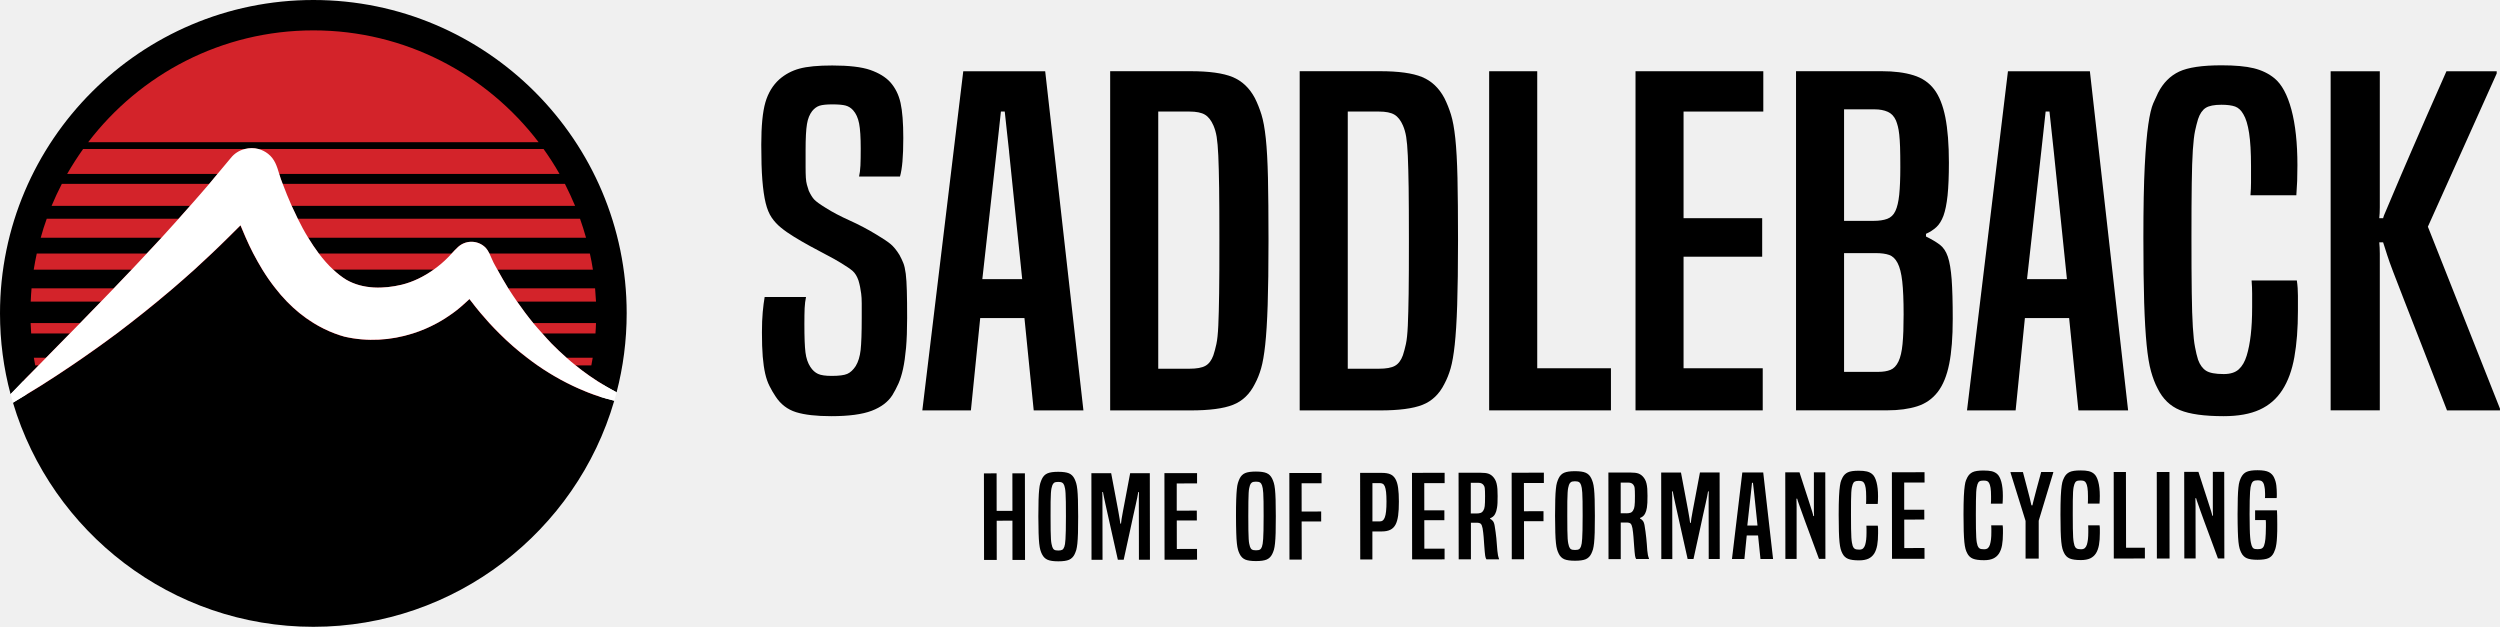
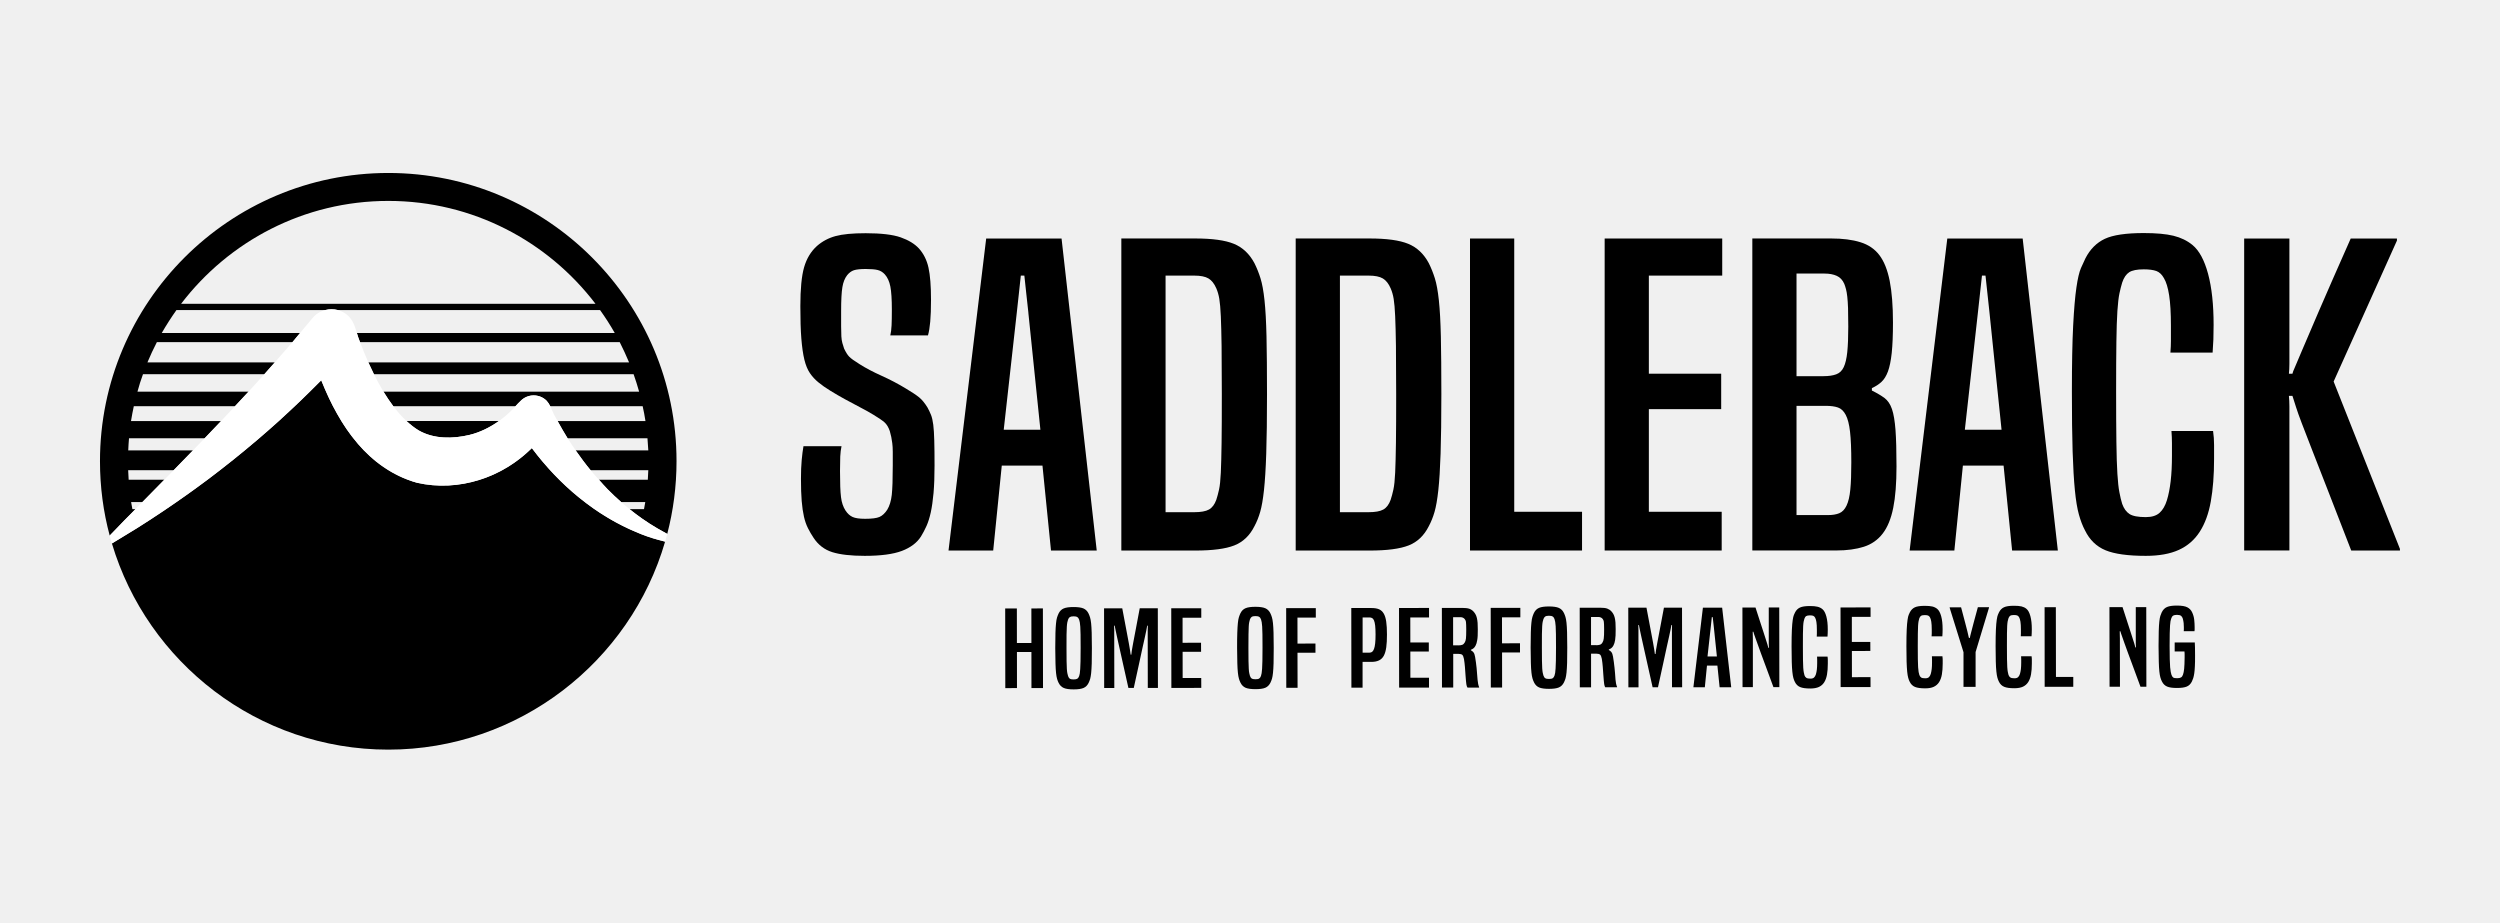
- <svg xmlns="http://www.w3.org/2000/svg" viewBox="0 0 599.03 150.18">
+ <svg xmlns="http://www.w3.org/2000/svg" preserveAspectRatio="xMidYMid meet" viewBox="-26.04 -45.05 651.12 240.29">
  <defs>
    <style>.e{fill:none;}.f{fill:#fff;}.g{fill:#d3232a;}.h{clip-path:url(#d);}</style>
    <clipPath id="d">
-       <rect height="150.17" width="150.17" y="0" class="e" />
+       <rect y="0" class="e" />
    </clipPath>
  </defs>
  <g id="a" />
  <g id="b">
    <g id="c">
      <g>
        <g>
          <path d="M193.13,71.17c-.17,.79-.28,1.68-.33,2.69-.04,1-.06,2.25-.06,3.76,0,3.15,.08,5.42,.26,6.82,.17,1.4,.57,2.56,1.18,3.49,.52,.79,1.13,1.34,1.83,1.66,.69,.32,1.78,.48,3.27,.48,1.74,0,2.99-.16,3.73-.48,.74-.32,1.42-.95,2.03-1.88,.61-1,1-2.29,1.18-3.86,.17-1.58,.26-4.15,.26-7.73v-3.44c0-.93-.05-1.7-.13-2.31-.09-.61-.17-1.14-.26-1.61-.09-.46-.22-.98-.39-1.56-.35-1-.81-1.75-1.37-2.25-.57-.5-1.51-1.14-2.81-1.93-1.05-.64-2.23-1.31-3.54-1.98-1.31-.68-2.62-1.38-3.93-2.1-1.31-.72-2.57-1.45-3.79-2.2-1.22-.75-2.27-1.48-3.14-2.2-.87-.71-1.62-1.52-2.22-2.41-.61-.89-1.09-2.06-1.44-3.49-.35-1.43-.61-3.26-.79-5.47-.18-2.22-.26-5.05-.26-8.48,0-4.51,.33-7.89,.98-10.14,.65-2.25,1.76-4.1,3.34-5.53,1.39-1.22,3.01-2.08,4.84-2.58,1.83-.5,4.45-.75,7.85-.75,4.01,0,7.05,.36,9.1,1.07,2.05,.72,3.64,1.68,4.77,2.9,1.22,1.36,2.05,3.02,2.49,4.99,.44,1.97,.66,4.77,.66,8.42,0,2.29-.07,4.17-.2,5.64-.13,1.47-.33,2.67-.59,3.59h-9.81c.17-.71,.28-1.59,.33-2.63,.05-1.04,.07-2.38,.07-4.03,0-2.72-.13-4.74-.39-6.07-.26-1.32-.74-2.38-1.44-3.16-.52-.57-1.13-.95-1.83-1.13-.7-.18-1.75-.27-3.14-.27s-2.42,.11-3.07,.32c-.65,.21-1.24,.64-1.77,1.29-.61,.79-1.03,1.82-1.24,3.11-.22,1.29-.33,3.37-.33,6.23v4.02c0,1.04,.02,1.9,.06,2.58,.04,.68,.13,1.25,.26,1.72,.13,.47,.28,.95,.45,1.45,.44,.93,.87,1.63,1.31,2.09,.44,.47,1.35,1.13,2.75,1.99,1.57,1,3.47,2,5.69,3,2.22,1,4.33,2.11,6.34,3.33,1.57,.93,2.72,1.7,3.47,2.31,.74,.61,1.46,1.49,2.16,2.63,.35,.64,.66,1.29,.92,1.93,.26,.64,.45,1.51,.59,2.58,.13,1.07,.22,2.45,.26,4.13,.05,1.68,.07,3.85,.07,6.49,0,2.79-.09,5.17-.26,7.14-.18,1.97-.42,3.65-.72,5.04-.31,1.4-.68,2.58-1.11,3.54s-.92,1.88-1.44,2.74c-1.05,1.65-2.71,2.9-4.97,3.76-2.27,.86-5.49,1.29-9.68,1.29-3.58,0-6.39-.32-8.44-.96-2.05-.64-3.69-1.9-4.9-3.76-.53-.79-1.01-1.61-1.44-2.47-.44-.86-.79-1.86-1.05-3-.26-1.14-.46-2.51-.59-4.08-.13-1.57-.19-3.5-.19-5.8,0-1.86,.06-3.49,.19-4.88s.28-2.59,.46-3.6h9.95Z" />
          <path d="M247.69,98.33l-2.22-22.11h-10.6l-2.23,22.11h-11.64l9.81-81.26h19.63l9.16,81.26h-11.91Zm-5.89-61.94c-.18-1.65-.35-3.26-.53-4.83-.18-1.57-.35-3.18-.52-4.83h-.92c-.18,1.65-.35,3.26-.52,4.83-.18,1.58-.35,3.19-.53,4.83l-3.4,30.49h9.55l-3.14-30.49Z" />
          <path d="M266.01,98.33V17.06h19.23c4.45,0,7.81,.46,10.08,1.39,2.27,.93,4.06,2.61,5.36,5.05,.61,1.22,1.13,2.52,1.57,3.92,.44,1.4,.79,3.31,1.05,5.75,.26,2.43,.43,5.58,.52,9.45,.08,3.86,.13,8.87,.13,15.03s-.07,11.53-.2,15.46c-.13,3.94-.33,7.1-.59,9.5-.26,2.4-.59,4.28-.98,5.64-.39,1.36-.89,2.61-1.51,3.76-1.22,2.43-2.96,4.1-5.23,4.99-2.27,.9-5.67,1.34-10.21,1.34h-19.23Zm18.97-9.98c1.74,0,3.03-.23,3.86-.7,.83-.46,1.46-1.31,1.9-2.52,.26-.79,.5-1.68,.72-2.69,.22-1,.37-2.47,.46-4.4,.09-1.93,.15-4.5,.2-7.72,.05-3.22,.06-7.48,.06-12.78s-.02-9.32-.06-12.51c-.05-3.18-.11-5.76-.2-7.72-.09-1.97-.22-3.47-.39-4.51-.17-1.04-.44-1.95-.78-2.74-.53-1.22-1.2-2.08-2.03-2.58-.83-.5-2.07-.75-3.73-.75h-7.46v61.62h7.46Z" />
          <path d="M311.42,98.33V17.06h19.23c4.45,0,7.81,.46,10.08,1.39,2.27,.93,4.06,2.61,5.36,5.05,.61,1.22,1.13,2.52,1.57,3.92,.44,1.4,.79,3.31,1.05,5.75,.26,2.43,.43,5.58,.52,9.45,.08,3.86,.13,8.87,.13,15.03s-.07,11.53-.2,15.46c-.13,3.94-.33,7.1-.59,9.5-.26,2.4-.59,4.28-.98,5.64-.39,1.36-.89,2.61-1.51,3.76-1.22,2.43-2.96,4.1-5.23,4.99-2.27,.9-5.67,1.34-10.21,1.34h-19.23Zm18.97-9.98c1.74,0,3.03-.23,3.86-.7,.83-.46,1.46-1.31,1.9-2.52,.26-.79,.5-1.68,.72-2.69,.22-1,.37-2.47,.46-4.4,.09-1.93,.15-4.5,.2-7.72,.05-3.22,.06-7.48,.06-12.78s-.02-9.32-.06-12.51c-.05-3.18-.11-5.76-.2-7.72-.09-1.97-.22-3.47-.39-4.51-.17-1.04-.44-1.95-.78-2.74-.53-1.22-1.2-2.08-2.03-2.58-.83-.5-2.07-.75-3.73-.75h-7.46v61.62h7.46Z" />
          <polygon points="356.82 98.33 356.82 17.07 368.34 17.07 368.34 88.24 386 88.24 386 98.33 356.82 98.33" />
          <polygon points="391.89 98.33 391.89 17.07 422.51 17.07 422.51 26.73 403.4 26.73 403.4 52.28 422.24 52.28 422.24 61.51 403.4 61.51 403.4 88.24 422.37 88.24 422.37 98.33 391.89 98.33" />
          <path d="M430.35,98.33V17.06h20.54c2.97,0,5.5,.32,7.59,.97,2.09,.64,3.75,1.77,4.97,3.38,1.22,1.61,2.11,3.85,2.68,6.71,.56,2.86,.85,6.48,.85,10.84,0,3.22-.11,5.85-.32,7.89-.22,2.04-.55,3.65-.98,4.83-.44,1.18-1,2.09-1.7,2.74-.7,.64-1.53,1.18-2.49,1.61v.64c1.31,.64,2.4,1.29,3.27,1.93,.86,.64,1.52,1.61,1.96,2.9,.44,1.29,.74,3.1,.92,5.43,.17,2.32,.26,5.49,.26,9.49,0,4.37-.28,7.97-.85,10.79-.57,2.83-1.48,5.07-2.75,6.71-1.26,1.64-2.9,2.79-4.9,3.43-2.01,.64-4.41,.97-7.2,.97h-21.85Zm18.58-45.41c1.31,0,2.4-.16,3.27-.48,.87-.32,1.53-.95,1.96-1.88,.44-.93,.74-2.23,.92-3.92,.17-1.68,.26-3.88,.26-6.6,0-2-.02-3.61-.06-4.83-.05-1.22-.11-2.22-.2-3-.09-.79-.2-1.43-.33-1.93-.13-.5-.28-.97-.45-1.4-.44-1-1.09-1.7-1.97-2.09-.87-.39-1.92-.59-3.14-.59h-7.33v26.73h7.07Zm1.18,36.18c1.13,0,2.09-.16,2.88-.48,.78-.32,1.42-.98,1.9-1.99,.48-1,.81-2.4,.98-4.19,.18-1.79,.26-4.15,.26-7.09,0-3.36-.11-6.01-.33-7.94-.22-1.93-.59-3.4-1.12-4.4-.52-1-1.2-1.65-2.03-1.93-.83-.29-1.9-.43-3.2-.43h-7.59v28.45h8.25Z" />
          <path d="M498.01,98.33l-2.22-22.11h-10.6l-2.22,22.11h-11.65l9.81-81.26h19.63l9.16,81.26h-11.91Zm-5.89-61.94c-.18-1.65-.35-3.26-.52-4.83-.18-1.57-.35-3.18-.52-4.83h-.92c-.18,1.65-.35,3.26-.53,4.83-.18,1.58-.35,3.19-.53,4.83l-3.4,30.49h9.56l-3.14-30.49Z" />
          <path d="M550.35,67.2c.18,1.22,.26,2.43,.26,3.65v3.65c0,4.22-.29,7.91-.85,11.05-.56,3.15-1.52,5.78-2.88,7.89-1.35,2.11-3.17,3.69-5.43,4.72-2.27,1.04-5.15,1.56-8.63,1.56-4.63,0-8.12-.48-10.47-1.45-2.36-.97-4.15-2.7-5.37-5.21-.61-1.14-1.13-2.5-1.57-4.08-.44-1.57-.79-3.69-1.05-6.34-.26-2.64-.46-6.01-.59-10.09-.13-4.08-.19-9.27-.19-15.57,0-7.23,.11-12.97,.33-17.23,.22-4.26,.5-7.57,.85-9.93,.34-2.36,.74-4.04,1.18-5.05,.44-1,.83-1.86,1.18-2.57,1.22-2.36,2.9-4.04,5.04-5.05,2.14-1,5.52-1.5,10.14-1.5,3.22,0,5.8,.23,7.72,.7,1.92,.47,3.58,1.27,4.97,2.41,1.74,1.43,3.1,3.94,4.06,7.51,.96,3.58,1.44,8.02,1.44,13.32,0,1.43-.02,2.68-.06,3.76-.05,1.07-.11,2.22-.2,3.44h-10.99c.09-1.14,.13-2.15,.13-3.01v-3.97c0-3.29-.15-5.94-.46-7.94-.31-2-.76-3.5-1.38-4.51-.52-.93-1.18-1.54-1.96-1.83-.79-.28-1.88-.43-3.27-.43-1.75,0-3.01,.25-3.79,.75-.78,.5-1.4,1.4-1.83,2.69-.26,.86-.5,1.81-.72,2.84-.22,1.04-.39,2.56-.53,4.57-.13,2-.22,4.67-.26,8-.05,3.33-.07,7.64-.07,12.93s.02,9.77,.07,13.21c.04,3.44,.13,6.19,.26,8.27,.13,2.08,.3,3.69,.53,4.83,.21,1.14,.45,2.15,.72,3,.44,1.22,1.07,2.09,1.9,2.63,.83,.54,2.24,.81,4.26,.81,1.57,0,2.77-.38,3.59-1.13,.83-.75,1.46-1.84,1.9-3.27,.44-1.43,.76-3.1,.98-4.99,.22-1.9,.33-4.1,.33-6.6v-3.33c0-1-.05-2.04-.13-3.11h10.86Z" />
          <path d="M586.33,98.33c-2.36-6.08-4.37-11.26-6.02-15.51-1.66-4.26-3.06-7.84-4.19-10.74-1.14-2.9-2.03-5.21-2.68-6.93-.65-1.72-1.14-3.06-1.44-4.03-.31-.96-.52-1.64-.65-2.04-.13-.39-.25-.74-.33-1.02h-.92c.08,.86,.13,1.76,.13,2.69v37.57h-11.78V17.07h11.78V49.7c0,1-.05,1.86-.13,2.58h.92c.08-.36,.28-.88,.59-1.56,.3-.68,.94-2.16,1.89-4.46,.96-2.29,2.42-5.71,4.39-10.25,1.96-4.55,4.73-10.86,8.31-18.94h12.04v.54l-16.49,36.71,17.27,43.59v.43h-12.69Z" />
          <polygon points="242.6 134.16 242.59 124.76 238.82 124.77 238.83 134.16 235.79 134.17 235.76 113.43 238.8 113.42 238.81 122.41 242.59 122.41 242.58 113.42 245.58 113.41 245.61 134.16 242.6 134.16" />
          <path d="M249.68,132.81c-.16-.31-.29-.65-.4-1.03-.11-.38-.2-.88-.27-1.52-.07-.64-.12-1.48-.15-2.51-.04-1.03-.05-2.36-.06-3.99,0-1.62,.02-2.95,.05-3.97,.03-1.03,.08-1.85,.15-2.5,.06-.64,.15-1.14,.26-1.5,.11-.36,.25-.71,.4-1.04,.31-.64,.75-1.08,1.33-1.33,.58-.25,1.43-.37,2.57-.37,1.13,0,1.99,.12,2.57,.36,.58,.25,1.03,.69,1.34,1.33,.16,.33,.29,.68,.4,1.04,.11,.36,.2,.86,.27,1.5,.07,.64,.12,1.47,.15,2.49,.03,1.03,.05,2.35,.05,3.98s-.01,2.96-.04,3.99c-.04,1.03-.08,1.87-.15,2.51-.07,.64-.16,1.15-.26,1.52-.12,.37-.25,.72-.4,1.03-.31,.64-.76,1.08-1.33,1.33-.58,.25-1.44,.37-2.57,.37-1.14,0-1.99-.12-2.57-.37-.58-.25-1.03-.69-1.34-1.33h0Zm5.34-1.76c.07-.22,.12-.46,.17-.71,.04-.25,.08-.64,.11-1.14,.03-.5,.06-1.18,.08-2.04,.02-.86,.03-2.01,.03-3.45,0-1.44,0-2.6-.02-3.47-.01-.87-.04-1.55-.07-2.05-.03-.5-.07-.88-.12-1.12-.05-.25-.1-.48-.17-.7-.11-.33-.27-.56-.49-.7-.21-.14-.54-.21-.98-.2-.45,0-.77,.07-.97,.2-.2,.14-.35,.36-.46,.67-.07,.22-.13,.45-.19,.71-.05,.25-.1,.64-.13,1.14-.04,.5-.06,1.19-.07,2.05,0,.87-.02,2.02-.01,3.47,0,1.44,0,2.59,.02,3.45,.01,.86,.04,1.54,.07,2.04,.04,.5,.08,.88,.14,1.13,.05,.26,.12,.5,.18,.71,.12,.33,.27,.56,.47,.68,.2,.13,.52,.19,.97,.19,.44,0,.77-.07,.97-.19,.2-.13,.35-.36,.47-.69h0Z" />
          <path d="M272.9,134.12l-.02-13.48v-1.46c0-.48,0-.91,.03-1.27h-.17c-.02,.13-.05,.28-.08,.45-.03,.17-.09,.46-.16,.86-.08,.4-.2,.95-.35,1.64-.15,.69-.36,1.62-.62,2.78-.25,1.16-.57,2.6-.93,4.3-.37,1.71-.82,3.77-1.35,6.18h-1.4c-.54-2.41-1-4.47-1.38-6.18-.38-1.71-.7-3.14-.96-4.3-.26-1.16-.46-2.09-.62-2.79-.16-.7-.28-1.25-.35-1.64-.08-.39-.14-.67-.17-.85-.03-.17-.06-.33-.08-.45h-.17c.02,.37,.03,.79,.04,1.28v1.46l.02,13.48h-2.64l-.03-20.74h4.74c.45,2.37,.81,4.28,1.08,5.72,.27,1.44,.48,2.58,.64,3.42,.16,.84,.26,1.46,.32,1.86,.06,.4,.11,.76,.15,1.07h.17c.02-.31,.06-.67,.13-1.07,.06-.4,.18-1.02,.33-1.86,.16-.84,.37-1.98,.65-3.42,.28-1.44,.64-3.35,1.08-5.73h4.71l.03,20.74h-2.64Z" />
          <polygon points="279.04 134.12 279.01 113.37 286.83 113.37 286.83 115.83 281.96 115.84 281.96 122.36 286.77 122.35 286.78 124.71 281.97 124.71 281.98 131.54 286.82 131.53 286.83 134.11 279.04 134.12" />
          <path d="M297.04,132.75c-.16-.31-.29-.65-.4-1.03-.11-.38-.2-.88-.27-1.52-.07-.64-.12-1.48-.15-2.51-.04-1.03-.05-2.36-.06-3.99,0-1.62,.01-2.95,.05-3.97,.04-1.03,.08-1.85,.15-2.5,.06-.64,.15-1.14,.26-1.5,.11-.36,.25-.72,.4-1.04,.31-.64,.75-1.08,1.33-1.33,.58-.25,1.43-.37,2.57-.37,1.13,0,1.99,.12,2.57,.37,.58,.25,1.03,.69,1.34,1.33,.16,.33,.29,.68,.4,1.04,.11,.36,.2,.86,.27,1.5,.07,.64,.12,1.47,.15,2.49,.03,1.02,.05,2.35,.05,3.97,0,1.63-.01,2.96-.04,3.99-.03,1.03-.08,1.87-.15,2.51-.07,.64-.15,1.15-.26,1.52-.11,.37-.25,.72-.4,1.03-.31,.64-.76,1.08-1.33,1.33-.58,.25-1.44,.37-2.57,.37-1.14,0-2-.12-2.57-.36-.58-.25-1.03-.69-1.34-1.33h0Zm5.34-1.76c.07-.22,.12-.46,.17-.71,.04-.25,.08-.64,.12-1.14,.03-.5,.06-1.18,.08-2.04,.02-.86,.04-2.01,.03-3.45,0-1.44,0-2.6-.02-3.47-.01-.87-.04-1.55-.07-2.05-.04-.5-.08-.88-.12-1.12-.05-.25-.1-.48-.17-.7-.11-.33-.27-.56-.49-.7-.21-.14-.54-.2-.98-.2-.45,0-.77,.07-.97,.21-.2,.14-.35,.36-.46,.67-.07,.21-.13,.45-.18,.71-.06,.25-.1,.64-.13,1.14s-.05,1.19-.06,2.05c-.01,.87-.02,2.02-.02,3.47,0,1.44,0,2.59,.02,3.45,.01,.86,.04,1.54,.07,2.04,.03,.5,.07,.88,.13,1.13,.05,.25,.12,.49,.18,.71,.11,.33,.27,.56,.47,.68,.2,.13,.52,.19,.97,.19,.44,0,.77-.06,.96-.19,.2-.13,.36-.35,.47-.68h0Z" />
          <polygon points="308.97 134.08 308.94 113.34 316.66 113.33 316.66 115.8 311.88 115.8 311.89 122.57 316.57 122.56 316.57 124.95 311.89 124.95 311.91 134.08 308.97 134.08" />
          <path d="M325.93,134.06l-.03-20.75h5.25c.8,0,1.46,.1,1.97,.32,.51,.22,.92,.59,1.23,1.12,.31,.53,.53,1.24,.65,2.12,.13,.89,.19,2,.19,3.33,0,1.32-.05,2.43-.18,3.33-.13,.9-.33,1.64-.64,2.2-.3,.55-.71,.96-1.25,1.22-.54,.26-1.2,.39-2.01,.39h-2.27v6.72h-2.93Zm4.73-9.13c.27,0,.49-.07,.68-.22,.19-.15,.35-.4,.48-.75,.13-.36,.24-.84,.3-1.45,.07-.61,.1-1.4,.1-2.34s-.04-1.69-.1-2.28c-.07-.58-.17-1.03-.3-1.34-.13-.31-.3-.52-.5-.63-.2-.11-.44-.16-.7-.16h-1.77v9.18h1.82Z" />
          <polygon points="338.36 134.04 338.33 113.3 346.15 113.29 346.15 115.76 341.27 115.76 341.28 122.28 346.09 122.28 346.09 124.64 341.28 124.64 341.29 131.46 346.14 131.46 346.14 134.03 338.36 134.04" />
          <path d="M356.16,134.02c-.07-.11-.13-.23-.17-.34-.04-.12-.08-.29-.12-.51-.03-.22-.06-.52-.1-.89-.04-.37-.07-.87-.12-1.49-.05-.7-.1-1.39-.15-2.1-.05-.7-.14-1.4-.25-2.1-.11-.56-.26-.93-.45-1.09-.19-.16-.51-.25-.95-.25h-1.4v8.77h-2.93l-.03-20.74h5.34c.78,0,1.38,.07,1.81,.22,.43,.15,.79,.4,1.1,.73,.2,.22,.37,.46,.52,.73,.15,.26,.26,.58,.35,.94,.09,.37,.15,.79,.19,1.28,.03,.48,.05,1.04,.05,1.68,0,.66,0,1.21-.03,1.66-.02,.44-.06,.83-.12,1.15-.05,.32-.12,.59-.18,.81-.07,.22-.15,.42-.24,.6-.15,.31-.34,.55-.54,.71-.22,.17-.44,.3-.69,.39v.14c.22,.09,.44,.26,.65,.51,.21,.24,.36,.65,.45,1.22,.16,.95,.29,1.92,.39,2.89,.1,.98,.18,2,.25,3.06,.04,.42,.09,.78,.15,1.07,.06,.29,.14,.57,.25,.85v.11h-3.04Zm-2.39-10.98c.4,0,.74-.05,1-.14,.27-.09,.49-.29,.67-.6,.09-.15,.15-.29,.2-.44,.05-.15,.08-.34,.12-.59,.03-.25,.05-.56,.06-.93,.01-.37,.02-.86,.02-1.47,0-.46,0-.84-.02-1.14,0-.3-.03-.54-.05-.74-.02-.19-.06-.34-.12-.47-.06-.12-.12-.22-.19-.31-.27-.35-.66-.52-1.17-.52h-1.87v7.34h1.35Z" />
          <polygon points="362.24 134.01 362.21 113.27 369.93 113.26 369.93 115.73 365.15 115.74 365.16 122.5 369.84 122.49 369.84 124.88 365.17 124.88 365.18 134.01 362.24 134.01" />
          <path d="M373.49,132.66c-.16-.31-.29-.65-.4-1.03-.11-.37-.2-.88-.27-1.52-.07-.64-.12-1.48-.15-2.51-.04-1.03-.05-2.36-.06-3.99,0-1.62,.02-2.95,.05-3.97,.03-1.03,.08-1.85,.15-2.5,.06-.64,.15-1.14,.26-1.5,.11-.37,.25-.72,.4-1.04,.31-.64,.75-1.08,1.33-1.33,.58-.25,1.43-.37,2.57-.37,1.13,0,1.99,.12,2.57,.37,.58,.25,1.03,.69,1.34,1.33,.16,.33,.29,.68,.4,1.04,.11,.36,.2,.86,.27,1.5,.07,.64,.12,1.47,.15,2.5,.03,1.02,.05,2.35,.05,3.97,0,1.63-.01,2.96-.04,3.99-.04,1.03-.08,1.87-.15,2.51-.07,.64-.16,1.15-.26,1.52-.12,.37-.25,.72-.4,1.03-.31,.64-.76,1.08-1.33,1.33-.58,.25-1.44,.37-2.57,.37-1.14,0-1.99-.12-2.57-.36-.58-.25-1.03-.69-1.34-1.33h0Zm5.34-1.76c.07-.22,.12-.46,.17-.71,.04-.25,.08-.64,.11-1.14,.03-.5,.06-1.18,.08-2.04,.02-.86,.03-2.01,.03-3.45,0-1.44,0-2.6-.02-3.47-.01-.87-.04-1.55-.07-2.05-.03-.5-.07-.88-.12-1.12-.05-.25-.1-.48-.17-.7-.11-.33-.27-.56-.49-.7-.21-.14-.54-.2-.98-.2s-.77,.07-.97,.21c-.2,.14-.35,.36-.46,.67-.07,.21-.13,.45-.19,.71-.05,.26-.1,.64-.13,1.14-.04,.5-.06,1.19-.07,2.05,0,.87-.02,2.02-.01,3.47,0,1.44,0,2.6,.02,3.45,.01,.86,.04,1.54,.07,2.04,.04,.5,.08,.88,.14,1.14,.05,.25,.12,.49,.18,.71,.12,.33,.27,.56,.47,.68,.2,.13,.52,.19,.97,.19s.77-.06,.97-.19c.2-.13,.35-.35,.47-.68h0Z" />
          <path d="M392.06,133.98c-.06-.11-.12-.22-.17-.34-.05-.12-.08-.29-.12-.51-.03-.22-.06-.52-.1-.89-.04-.38-.07-.87-.12-1.5-.05-.69-.09-1.39-.15-2.1-.05-.7-.14-1.4-.25-2.1-.11-.56-.26-.93-.45-1.09-.19-.16-.51-.25-.95-.25h-1.4v8.77h-2.93l-.03-20.74h5.35c.78,0,1.38,.07,1.81,.22,.43,.16,.79,.4,1.1,.73,.2,.22,.38,.46,.52,.73,.15,.26,.26,.58,.35,.94,.09,.36,.15,.79,.19,1.27,.03,.48,.05,1.04,.05,1.68s0,1.21-.03,1.66c-.02,.44-.06,.83-.11,1.15-.05,.32-.12,.59-.18,.81-.07,.22-.15,.42-.24,.6-.15,.31-.34,.55-.55,.71-.21,.16-.44,.29-.68,.38v.14c.22,.09,.44,.26,.65,.51,.21,.25,.36,.65,.45,1.22,.16,.95,.29,1.91,.39,2.89,.1,.97,.19,1.99,.25,3.05,.04,.42,.1,.78,.15,1.07,.06,.29,.14,.58,.26,.85v.11h-3.04Zm-2.39-10.98c.4,0,.74-.05,1.01-.14,.27-.09,.49-.29,.66-.61,.09-.15,.15-.29,.2-.44,.05-.15,.08-.34,.12-.59,.03-.25,.05-.56,.07-.93,0-.38,.02-.86,.02-1.47,0-.46,0-.84-.02-1.14-.01-.3-.03-.55-.05-.74-.02-.19-.06-.34-.12-.46-.05-.12-.12-.22-.18-.32-.27-.35-.66-.52-1.17-.52h-1.87v7.34h1.34Z" />
          <path d="M409.43,133.95l-.02-13.48v-1.46c0-.48,0-.91,.03-1.27h-.17c-.02,.13-.05,.28-.08,.45-.03,.17-.09,.46-.16,.86-.08,.4-.2,.95-.35,1.64-.15,.7-.36,1.62-.62,2.78-.25,1.16-.57,2.6-.93,4.3-.37,1.71-.82,3.77-1.35,6.18h-1.4c-.54-2.41-1-4.47-1.38-6.18-.38-1.71-.7-3.14-.96-4.3-.26-1.16-.46-2.09-.62-2.79-.16-.7-.28-1.25-.35-1.64-.08-.39-.14-.68-.17-.85-.03-.17-.06-.32-.08-.45h-.17c.02,.37,.03,.79,.04,1.28v1.46l.02,13.48h-2.64l-.03-20.74h4.74c.45,2.37,.81,4.28,1.08,5.72,.27,1.44,.48,2.58,.64,3.42,.16,.84,.26,1.46,.32,1.86,.06,.4,.11,.76,.15,1.07h.17c.02-.31,.06-.66,.13-1.07,.06-.4,.18-1.02,.33-1.86,.16-.84,.37-1.98,.65-3.42,.28-1.44,.64-3.35,1.08-5.73h4.71l.03,20.74h-2.64Z" />
          <path d="M421.83,133.94l-.58-5.64h-2.71l-.56,5.65h-2.98l2.48-20.74h5.01l2.36,20.73h-3.04Zm-1.52-15.8c-.05-.42-.09-.83-.14-1.23-.05-.4-.09-.81-.14-1.23h-.23c-.05,.42-.09,.83-.13,1.23-.05,.4-.09,.81-.13,1.23l-.86,7.78h2.44l-.81-7.78Z" />
          <path d="M435.85,133.92c-.74-2.01-1.38-3.73-1.91-5.18-.54-1.44-.99-2.67-1.36-3.67-.37-1.01-.67-1.83-.89-2.47-.23-.64-.41-1.16-.56-1.56-.15-.4-.25-.72-.33-.94s-.14-.44-.18-.62h-.17c.03,.59,.04,1.2,.04,1.84s0,1.34,0,2.11v10.49h-2.69l-.03-20.74h3.41c.49,1.53,.92,2.84,1.27,3.93,.36,1.09,.65,2,.89,2.73,.23,.74,.42,1.33,.57,1.78,.14,.45,.26,.8,.34,1.07,.08,.26,.14,.46,.17,.6,.03,.14,.06,.26,.08,.37h.17c-.02-.34-.04-.7-.04-1.07v-9.42h2.73l.03,20.74h-1.54Z" />
          <path d="M449.94,125.96c.05,.31,.07,.62,.07,.93v.93c0,1.08-.07,2.02-.21,2.82-.15,.81-.39,1.48-.73,2.02-.35,.54-.81,.94-1.38,1.21-.58,.26-1.32,.4-2.21,.4-1.18,0-2.07-.12-2.67-.37-.6-.25-1.06-.69-1.37-1.33-.15-.29-.29-.64-.4-1.04-.11-.4-.2-.94-.27-1.62-.07-.67-.12-1.53-.15-2.58-.03-1.04-.05-2.37-.05-3.97,0-1.84,.03-3.31,.08-4.4,.05-1.09,.13-1.93,.22-2.54,.09-.6,.19-1.03,.3-1.29,.11-.26,.21-.47,.3-.66,.31-.61,.74-1.03,1.29-1.29,.55-.26,1.41-.39,2.59-.39,.82,0,1.48,.06,1.97,.18,.49,.12,.91,.32,1.27,.62,.45,.36,.79,1,1.04,1.92,.25,.92,.37,2.05,.37,3.4,0,.37,0,.69-.02,.96-.01,.27-.03,.57-.05,.88h-2.8c.02-.29,.03-.54,.03-.76v-1.02c0-.84-.04-1.52-.12-2.03-.08-.51-.2-.89-.35-1.15-.14-.24-.3-.39-.5-.46-.2-.07-.48-.11-.84-.11-.44,0-.77,.07-.97,.19-.2,.13-.36,.36-.47,.69-.06,.22-.13,.46-.19,.73-.05,.27-.1,.65-.13,1.17-.03,.51-.05,1.19-.06,2.04,0,.85-.02,1.95-.01,3.3,0,1.37,0,2.49,.02,3.37,.01,.88,.04,1.58,.07,2.11,.04,.53,.08,.94,.14,1.23,.06,.29,.12,.55,.18,.77,.11,.31,.27,.53,.49,.67,.21,.14,.57,.21,1.08,.21,.4,0,.71-.1,.92-.29,.21-.19,.37-.47,.49-.84,.11-.37,.19-.79,.25-1.27,.05-.49,.08-1.05,.08-1.69,0-.31,0-.59,0-.85s-.01-.52-.03-.8h2.77Z" />
          <polygon points="453.35 133.9 453.32 113.16 461.14 113.15 461.15 115.62 456.27 115.62 456.27 122.14 461.08 122.14 461.09 124.49 456.28 124.5 456.29 131.32 461.13 131.31 461.14 133.89 453.35 133.9" />
          <path d="M479.86,125.92c.05,.31,.07,.62,.07,.93v.93c0,1.08-.07,2.02-.21,2.82-.14,.81-.39,1.48-.73,2.02-.35,.54-.81,.94-1.39,1.21-.58,.27-1.31,.4-2.21,.4-1.18,0-2.07-.12-2.67-.37-.6-.25-1.06-.69-1.37-1.33-.16-.29-.29-.64-.4-1.04-.11-.4-.2-.94-.27-1.62-.06-.68-.12-1.53-.15-2.58-.03-1.04-.05-2.37-.05-3.98,0-1.84,.03-3.31,.08-4.4,.05-1.09,.13-1.93,.22-2.54,.09-.6,.18-1.03,.3-1.29,.11-.26,.21-.47,.3-.66,.31-.6,.74-1.03,1.29-1.29,.54-.26,1.41-.39,2.59-.39,.83,0,1.48,.06,1.97,.17,.49,.12,.91,.33,1.27,.62,.44,.36,.79,1.01,1.04,1.92,.25,.91,.37,2.04,.37,3.39,0,.37,0,.69-.02,.96,0,.27-.03,.57-.05,.88h-2.8c.02-.29,.04-.54,.04-.76,0-.22,0-.56,0-1.02,0-.84-.04-1.52-.12-2.02-.08-.51-.2-.9-.35-1.15-.13-.24-.3-.39-.5-.47-.2-.07-.48-.11-.84-.11-.44,0-.77,.06-.97,.19s-.36,.35-.47,.68c-.06,.22-.13,.46-.18,.73-.05,.27-.1,.65-.13,1.17-.03,.51-.05,1.19-.06,2.04-.01,.85-.02,1.95-.02,3.3,0,1.37,0,2.49,.02,3.37,.01,.88,.04,1.58,.07,2.11,.03,.53,.08,.94,.13,1.23,.06,.29,.12,.55,.19,.77,.11,.31,.27,.53,.48,.67,.21,.14,.57,.2,1.09,.2,.4,0,.71-.1,.92-.29,.21-.19,.37-.47,.48-.84,.11-.36,.19-.79,.25-1.27,.06-.49,.08-1.05,.08-1.69v-.85c0-.26-.01-.52-.03-.8h2.77Z" />
          <path d="M485.35,133.86v-9.04l-3.6-11.56v-.14h2.97c.43,1.6,.77,2.89,1.02,3.86,.26,.97,.45,1.73,.59,2.28,.14,.56,.23,.96,.28,1.21,.05,.25,.11,.45,.15,.62h.24c.02-.17,.06-.37,.13-.62,.06-.25,.17-.65,.31-1.21,.15-.55,.34-1.32,.6-2.29,.25-.97,.6-2.26,1.05-3.87h2.9v.13l-3.49,11.54v9.07h-3.16Z" />
          <path d="M503.08,125.89c.05,.31,.07,.62,.07,.93v.93c0,1.08-.07,2.02-.21,2.82-.15,.81-.39,1.48-.73,2.02-.35,.54-.81,.94-1.38,1.21-.58,.26-1.32,.4-2.21,.4-1.18,0-2.07-.12-2.67-.37-.6-.25-1.06-.69-1.37-1.33-.15-.29-.29-.64-.4-1.04-.11-.4-.2-.94-.27-1.62-.07-.67-.12-1.53-.15-2.58-.03-1.04-.05-2.37-.05-3.97,0-1.84,.03-3.31,.08-4.4,.05-1.09,.13-1.93,.22-2.54,.09-.6,.19-1.03,.3-1.29,.11-.26,.21-.47,.3-.66,.31-.61,.74-1.03,1.29-1.29,.55-.26,1.41-.39,2.59-.39,.82,0,1.48,.05,1.97,.17,.49,.12,.91,.32,1.27,.62,.45,.36,.79,1,1.04,1.92,.25,.92,.37,2.05,.37,3.4,0,.37,0,.69-.02,.96-.01,.27-.03,.57-.05,.88h-2.8c.02-.29,.03-.54,.03-.76v-1.02c0-.84-.04-1.52-.12-2.03-.08-.51-.2-.89-.35-1.15-.14-.24-.3-.39-.5-.47-.2-.07-.48-.11-.84-.11-.44,0-.77,.06-.97,.19-.2,.13-.36,.36-.47,.69-.06,.22-.13,.46-.19,.73-.05,.27-.1,.65-.13,1.17-.03,.51-.05,1.19-.06,2.04,0,.85-.02,1.95-.01,3.3,0,1.37,0,2.49,.02,3.37,.01,.88,.04,1.58,.07,2.11,.04,.53,.08,.94,.14,1.23,.06,.29,.12,.55,.18,.77,.11,.31,.27,.53,.49,.67,.21,.14,.57,.21,1.08,.21,.4,0,.71-.1,.92-.29,.21-.19,.37-.47,.49-.84,.11-.37,.19-.79,.25-1.27,.05-.49,.08-1.05,.08-1.69,0-.31,0-.59,0-.85s-.01-.52-.03-.8h2.77Z" />
          <polygon points="506.49 133.83 506.47 113.09 509.4 113.09 509.43 131.25 513.94 131.25 513.94 133.82 506.49 133.83" />
-           <rect transform="translate(-.15 .65) rotate(-.07)" height="20.74" width="3.04" y="113.08" x="516.8" />
+           <rect transform="translate(-.15 .65) rotate(-.07)" y="113.08" x="516.8" />
          <path d="M531.44,133.8c-.74-2.01-1.37-3.73-1.91-5.18-.54-1.44-.99-2.67-1.36-3.67-.37-1-.66-1.82-.89-2.46-.22-.64-.41-1.16-.55-1.56-.15-.4-.25-.71-.33-.94-.08-.23-.14-.44-.19-.62h-.17c.02,.59,.04,1.2,.04,1.84v2.11l.02,10.49h-2.71l-.03-20.74h3.41c.49,1.53,.92,2.84,1.27,3.93,.36,1.09,.65,2,.89,2.74,.23,.74,.42,1.33,.57,1.78,.15,.45,.26,.8,.34,1.07,.07,.26,.13,.46,.17,.6,.03,.14,.06,.26,.08,.37h.17c-.03-.34-.04-.7-.04-1.07,0-.37,0-.86,0-1.48v-7.94h2.73l.03,20.74h-1.54Z" />
          <path d="M540.35,124.64v-2.36h5.24c.02,.34,.04,.79,.05,1.33,.01,.55,.02,1.23,.02,2.05,0,1.13,0,2.08-.05,2.82-.03,.75-.09,1.37-.16,1.86-.08,.49-.16,.9-.26,1.21-.1,.31-.22,.6-.35,.88-.31,.64-.76,1.09-1.33,1.33-.58,.25-1.44,.37-2.57,.37-1.14,0-1.99-.12-2.57-.37-.58-.25-1.03-.69-1.34-1.33-.16-.31-.29-.65-.4-1.03-.11-.37-.2-.89-.27-1.55-.07-.66-.12-1.51-.15-2.55-.04-1.04-.05-2.4-.06-4.08,0-1.61,.02-2.91,.05-3.92,.03-1.01,.08-1.82,.15-2.45,.06-.63,.15-1.12,.26-1.47,.11-.35,.23-.66,.36-.93,.34-.69,.79-1.16,1.39-1.41,.59-.25,1.44-.37,2.56-.37,1.25,0,2.16,.15,2.74,.46,.58,.31,.99,.75,1.24,1.31,.29,.62,.47,1.26,.54,1.92,.07,.66,.11,1.3,.11,1.92v.63c0,.15-.01,.29-.04,.44h-2.8c.02-.13,.03-.27,.03-.42s0-.37,0-.64c0-.34-.01-.7-.05-1.05-.04-.35-.11-.74-.22-1.16-.09-.31-.24-.55-.45-.73-.21-.17-.57-.26-1.08-.26-.45,0-.78,.07-1.01,.22-.22,.15-.39,.41-.5,.79-.07,.18-.12,.4-.17,.65-.05,.25-.08,.63-.12,1.13-.03,.51-.06,1.19-.08,2.03-.02,.84-.03,1.93-.03,3.29,0,1.42,.01,2.57,.04,3.45,.02,.88,.05,1.58,.1,2.1,.05,.52,.09,.91,.15,1.18,.05,.26,.12,.51,.18,.73,.12,.35,.26,.59,.45,.73,.19,.14,.54,.21,1.05,.2,.45,0,.78-.07,1.01-.21,.22-.14,.39-.37,.5-.7,.07-.2,.13-.42,.18-.67,.05-.25,.1-.54,.13-.88,.03-.34,.06-.74,.08-1.22,.02-.47,.04-1.04,.04-1.7,0-.42,0-.75,0-.99s-.01-.44-.04-.6h-2.54Z" />
        </g>
        <g>
          <g class="h">
            <path d="M146.53,75.09c0,39.46-31.99,71.44-71.44,71.44S3.65,114.55,3.65,75.09,35.63,3.65,75.09,3.65s71.44,31.98,71.44,71.44" class="g" />
          </g>
          <path d="M24.69,24.58C-3.2,52.47-3.2,97.71,24.69,125.6c27.9,27.9,73.14,27.9,101.03,0,27.9-27.9,27.9-73.13,0-101.03C111.78,10.62,93.5,3.65,75.21,3.65S38.64,10.62,24.69,24.58" class="e" />
          <path d="M140.85,94.03c-.2-.07-.4-.16-.6-.24-11.12-4.51-20.62-12.51-27.77-22.13-7.68,7.7-19.15,11.5-29.92,9.03-12.76-3.6-20.2-14.83-24.94-26.68-14.43,14.71-30.61,27.61-48.05,38.55-1.3,.82-2.63,1.6-3.94,2.4h0c-.33,.2-.66,.41-1,.61-.51,.3-1.01,.63-1.52,.93h0c9.25,31.01,38.02,53.69,71.98,53.69s63.03-22.91,72.09-54.16h0c-.1-.02-.2-.05-.29-.08-2.05-.5-4.06-1.12-6.04-1.9Z" />
          <path d="M75.1,7.28c-22,0-41.57,10.54-53.96,26.79h107.91c-12.39-16.25-31.96-26.79-53.95-26.79Z" class="e" />
          <path d="M142.04,85.72c-.11,.62-.22,1.22-.33,1.84h-3.77c-.75-.6-1.47-1.2-2.18-1.84h6.28Z" class="e" />
          <path d="M11.05,85.72c-.6,.62-1.2,1.22-1.8,1.84h-.8c-.11-.62-.22-1.22-.33-1.84h2.93Z" class="e" />
          <path d="M142.82,77.41c-.02,.84-.07,1.67-.13,2.49h-12.74c-.75-.82-1.47-1.64-2.18-2.49h15.05Z" class="e" />
          <path d="M19.21,77.41c-.82,.84-1.64,1.66-2.44,2.49H7.47c-.05-.82-.11-1.66-.13-2.49h11.87Z" class="e" />
          <path d="M142.82,72.26h-18.93c-.71-1.04-1.44-2.09-2.11-3.17h20.82c.09,1.04,.16,2.11,.22,3.17Z" class="e" />
          <path d="M27.27,69.09l-3.06,3.17H7.36c.04-1.06,.11-2.13,.2-3.17H27.27Z" class="e" />
          <path d="M108.2,60.75c-.26,.27-.51,.55-.8,.85-1.06,1.09-2.24,2.09-3.51,3h-24.08c-1.22-1.13-2.37-2.44-3.44-3.86h31.83Z" class="e" />
          <path d="M142.08,64.61h-22.9c-.16-.31-.36-.62-.53-.95-.6-1-.93-2-1.38-2.91h24.08c.29,1.27,.53,2.57,.73,3.86Z" class="e" />
          <path d="M35.17,60.75c-1.2,1.29-2.4,2.58-3.62,3.86H8.08c.2-1.29,.46-2.58,.73-3.86h26.35Z" class="e" />
          <path d="M134.07,41.7H66.89c-.55-1.82-1.06-3.55-2.68-4.82-.69-.55-1.47-.93-2.28-1.15h68.31c1.38,1.93,2.66,3.91,3.82,5.97Z" class="e" />
          <path d="M58.66,35.73c-1.29,.33-2.49,1.06-3.39,2.18-1.04,1.27-2.11,2.53-3.17,3.79H16.09c1.18-2.06,2.46-4.04,3.82-5.97H58.66Z" class="e" />
          <path d="M137.8,49.34H69.87c-.78-1.75-1.47-3.48-2.09-5.11-.04-.05-.05-.11-.07-.16h67.65c.87,1.73,1.69,3.48,2.44,5.28Z" class="e" />
          <path d="M50.15,44.06c-1.51,1.77-3.06,3.53-4.6,5.28H12.36c.75-1.8,1.57-3.55,2.46-5.28H50.15Z" class="e" />
          <path d="M140.42,56.97H73.82c-.91-1.47-1.73-3-2.49-4.55h67.65c.53,1.49,1,3,1.44,4.55Z" class="e" />
          <path d="M42.81,52.42c-1.37,1.53-2.73,3.04-4.11,4.55H9.76c.42-1.55,.89-3.06,1.44-4.55h31.61Z" class="e" />
          <path d="M103.89,64.61c-2.33,1.67-4.97,2.97-7.66,3.62-4.33,1.04-9.26,1.11-13.23-1.17-1.11-.67-2.17-1.51-3.19-2.46h24.08Z" />
          <path d="M75.1,0C33.69,0,0,33.69,0,75.08c0,6.7,.87,13.18,2.53,19.36l.05-.05c.46-.49,.93-.98,1.42-1.46,1.49-1.57,3.02-3.13,4.57-4.68,.22-.24,.46-.46,.67-.69h-.8c-.11-.62-.22-1.22-.33-1.84h2.93c1.91-1.95,3.8-3.88,5.72-5.82H7.47c-.05-.82-.11-1.66-.13-2.49h11.87c1.67-1.71,3.33-3.42,5.01-5.15H7.36c.04-1.06,.11-2.13,.2-3.17H27.27c1.44-1.49,2.86-2.98,4.28-4.48H8.08c.2-1.29,.46-2.58,.73-3.86h26.35c1.18-1.26,2.37-2.51,3.53-3.79H9.76c.42-1.55,.89-3.06,1.44-4.55h31.61c.93-1.02,1.84-2.04,2.73-3.08H12.36c.75-1.8,1.57-3.55,2.46-5.28H50.15c.66-.78,1.31-1.58,1.97-2.37H16.09c1.18-2.06,2.46-4.04,3.82-5.97H58.66c1.07-.27,2.2-.29,3.28,0h68.31c1.38,1.93,2.66,3.91,3.82,5.97H66.89c.24,.78,.49,1.58,.82,2.37h67.65c.87,1.73,1.69,3.48,2.44,5.28H69.87c.46,1.02,.95,2.06,1.46,3.08h67.65c.53,1.49,1,3,1.44,4.55H73.82c.8,1.33,1.66,2.58,2.55,3.79h31.83c.46-.49,.89-.97,1.38-1.42,1.86-1.86,4.86-1.86,6.72-.02,.42,.46,.71,.93,.96,1.44h24.08c.29,1.27,.53,2.57,.73,3.86h-22.9c.84,1.51,1.69,3.02,2.6,4.48h20.82c.09,1.04,.16,2.11,.22,3.17h-18.93c1.24,1.77,2.51,3.49,3.88,5.15h15.05c-.02,.84-.07,1.67-.13,2.49h-12.74c.73,.82,1.44,1.64,2.2,2.42,1.15,1.18,2.37,2.31,3.6,3.4h6.28c-.11,.62-.22,1.22-.33,1.84h-3.77c1.07,.86,2.15,1.69,3.28,2.47,1.26,.89,2.55,1.71,3.88,2.49,.46,.25,.91,.51,1.35,.76,.44,.24,.87,.51,1.31,.73,1.58-6.06,2.42-12.41,2.42-18.95C150.17,33.69,116.49,0,75.1,0ZM21.13,34.07C33.53,17.82,53.09,7.28,75.1,7.28s41.55,10.54,53.95,26.79H21.13Z" />
          <path d="M147.75,94.02c-.18,.66-.36,1.33-.56,1.98-2.13-.51-4.24-1.15-6.3-1.97-.02,0-.04,0-.04-.02-.2-.07-.4-.16-.6-.24-4.06-1.64-7.88-3.75-11.45-6.22-.86-.58-1.67-1.22-2.49-1.84-2.35-1.78-4.57-3.73-6.66-5.82-.82-.82-1.62-1.64-2.4-2.49-1.51-1.66-2.95-3.37-4.3-5.15-.16-.2-.33-.4-.47-.6-.2,.22-.42,.4-.64,.6-2.13,2.02-4.51,3.75-7.08,5.15-1.86,1.02-3.82,1.86-5.82,2.49-5.26,1.67-10.9,2.04-16.38,.78-.82-.22-1.62-.49-2.38-.78-1.8-.67-3.48-1.53-5.04-2.49-2.35-1.44-4.48-3.19-6.39-5.15-.98-1-1.89-2.06-2.75-3.17-1.13-1.42-2.17-2.91-3.13-4.48-.76-1.26-1.49-2.55-2.18-3.86-.64-1.24-1.24-2.51-1.8-3.79-.44-.98-.86-1.97-1.26-2.97-.98,1-2,1.98-3,2.97-1.29,1.27-2.58,2.55-3.91,3.79-1.37,1.29-2.75,2.58-4.15,3.86-1.67,1.51-3.39,3-5.1,4.48-1.26,1.07-2.51,2.11-3.79,3.17-2.13,1.75-4.28,3.48-6.44,5.15-1.07,.84-2.15,1.67-3.24,2.49-2.68,2-5.39,3.93-8.12,5.82-.89,.62-1.77,1.24-2.68,1.84-2.51,1.71-5.06,3.37-7.63,4.99-.8,.51-1.64,1-2.44,1.49-1.35,.82-2.68,1.66-4.02,2.44-.2-.67-.4-1.35-.58-2.04l.05-.05c.46-.49,.93-.98,1.42-1.46,1.49-1.57,3.02-3.13,4.57-4.68,.22-.24,.46-.46,.67-.69,.6-.62,1.2-1.22,1.8-1.84,1.91-1.95,3.8-3.88,5.72-5.82,.8-.84,1.62-1.66,2.44-2.49,1.67-1.71,3.33-3.42,5.01-5.15l3.06-3.17c1.44-1.49,2.86-2.98,4.28-4.48,1.22-1.27,2.42-2.57,3.62-3.86,1.18-1.26,2.37-2.51,3.53-3.79,1.38-1.51,2.75-3.02,4.11-4.55,.93-1.02,1.84-2.04,2.73-3.08,1.55-1.75,3.09-3.51,4.6-5.28,.66-.78,1.31-1.58,1.97-2.37,1.06-1.26,2.13-2.51,3.17-3.79,.89-1.13,2.09-1.86,3.39-2.18,1.07-.27,2.2-.29,3.28,0,.8,.22,1.58,.6,2.28,1.15,1.62,1.27,2.13,3,2.68,4.82,.24,.78,.49,1.58,.82,2.37,.02,.05,.04,.11,.07,.16,.62,1.64,1.31,3.37,2.09,5.11,.46,1.02,.95,2.06,1.46,3.08,.76,1.55,1.58,3.08,2.49,4.55,.8,1.33,1.66,2.58,2.55,3.79,1.07,1.42,2.22,2.73,3.44,3.86,1.02,.95,2.07,1.78,3.19,2.46,3.97,2.28,8.9,2.2,13.23,1.17,2.69-.65,5.33-1.95,7.66-3.62,1.27-.91,2.46-1.91,3.51-3,.29-.31,.55-.58,.8-.85,.46-.49,.89-.97,1.38-1.42,1.86-1.86,4.86-1.86,6.72-.02,.42,.46,.71,.93,.96,1.44,.46,.91,.78,1.91,1.38,2.91,.16,.33,.36,.64,.53,.95,.84,1.51,1.69,3.02,2.6,4.48,.67,1.07,1.4,2.13,2.11,3.17,1.24,1.77,2.51,3.49,3.88,5.15,.71,.86,1.44,1.67,2.18,2.49,.73,.82,1.44,1.64,2.2,2.42,1.15,1.18,2.37,2.31,3.6,3.4,.71,.64,1.44,1.24,2.18,1.84,1.07,.86,2.15,1.69,3.28,2.47,1.26,.89,2.55,1.71,3.88,2.49,.46,.25,.91,.51,1.35,.76,.44,.24,.87,.51,1.31,.73Z" class="f" />
        </g>
      </g>
    </g>
  </g>
</svg>
